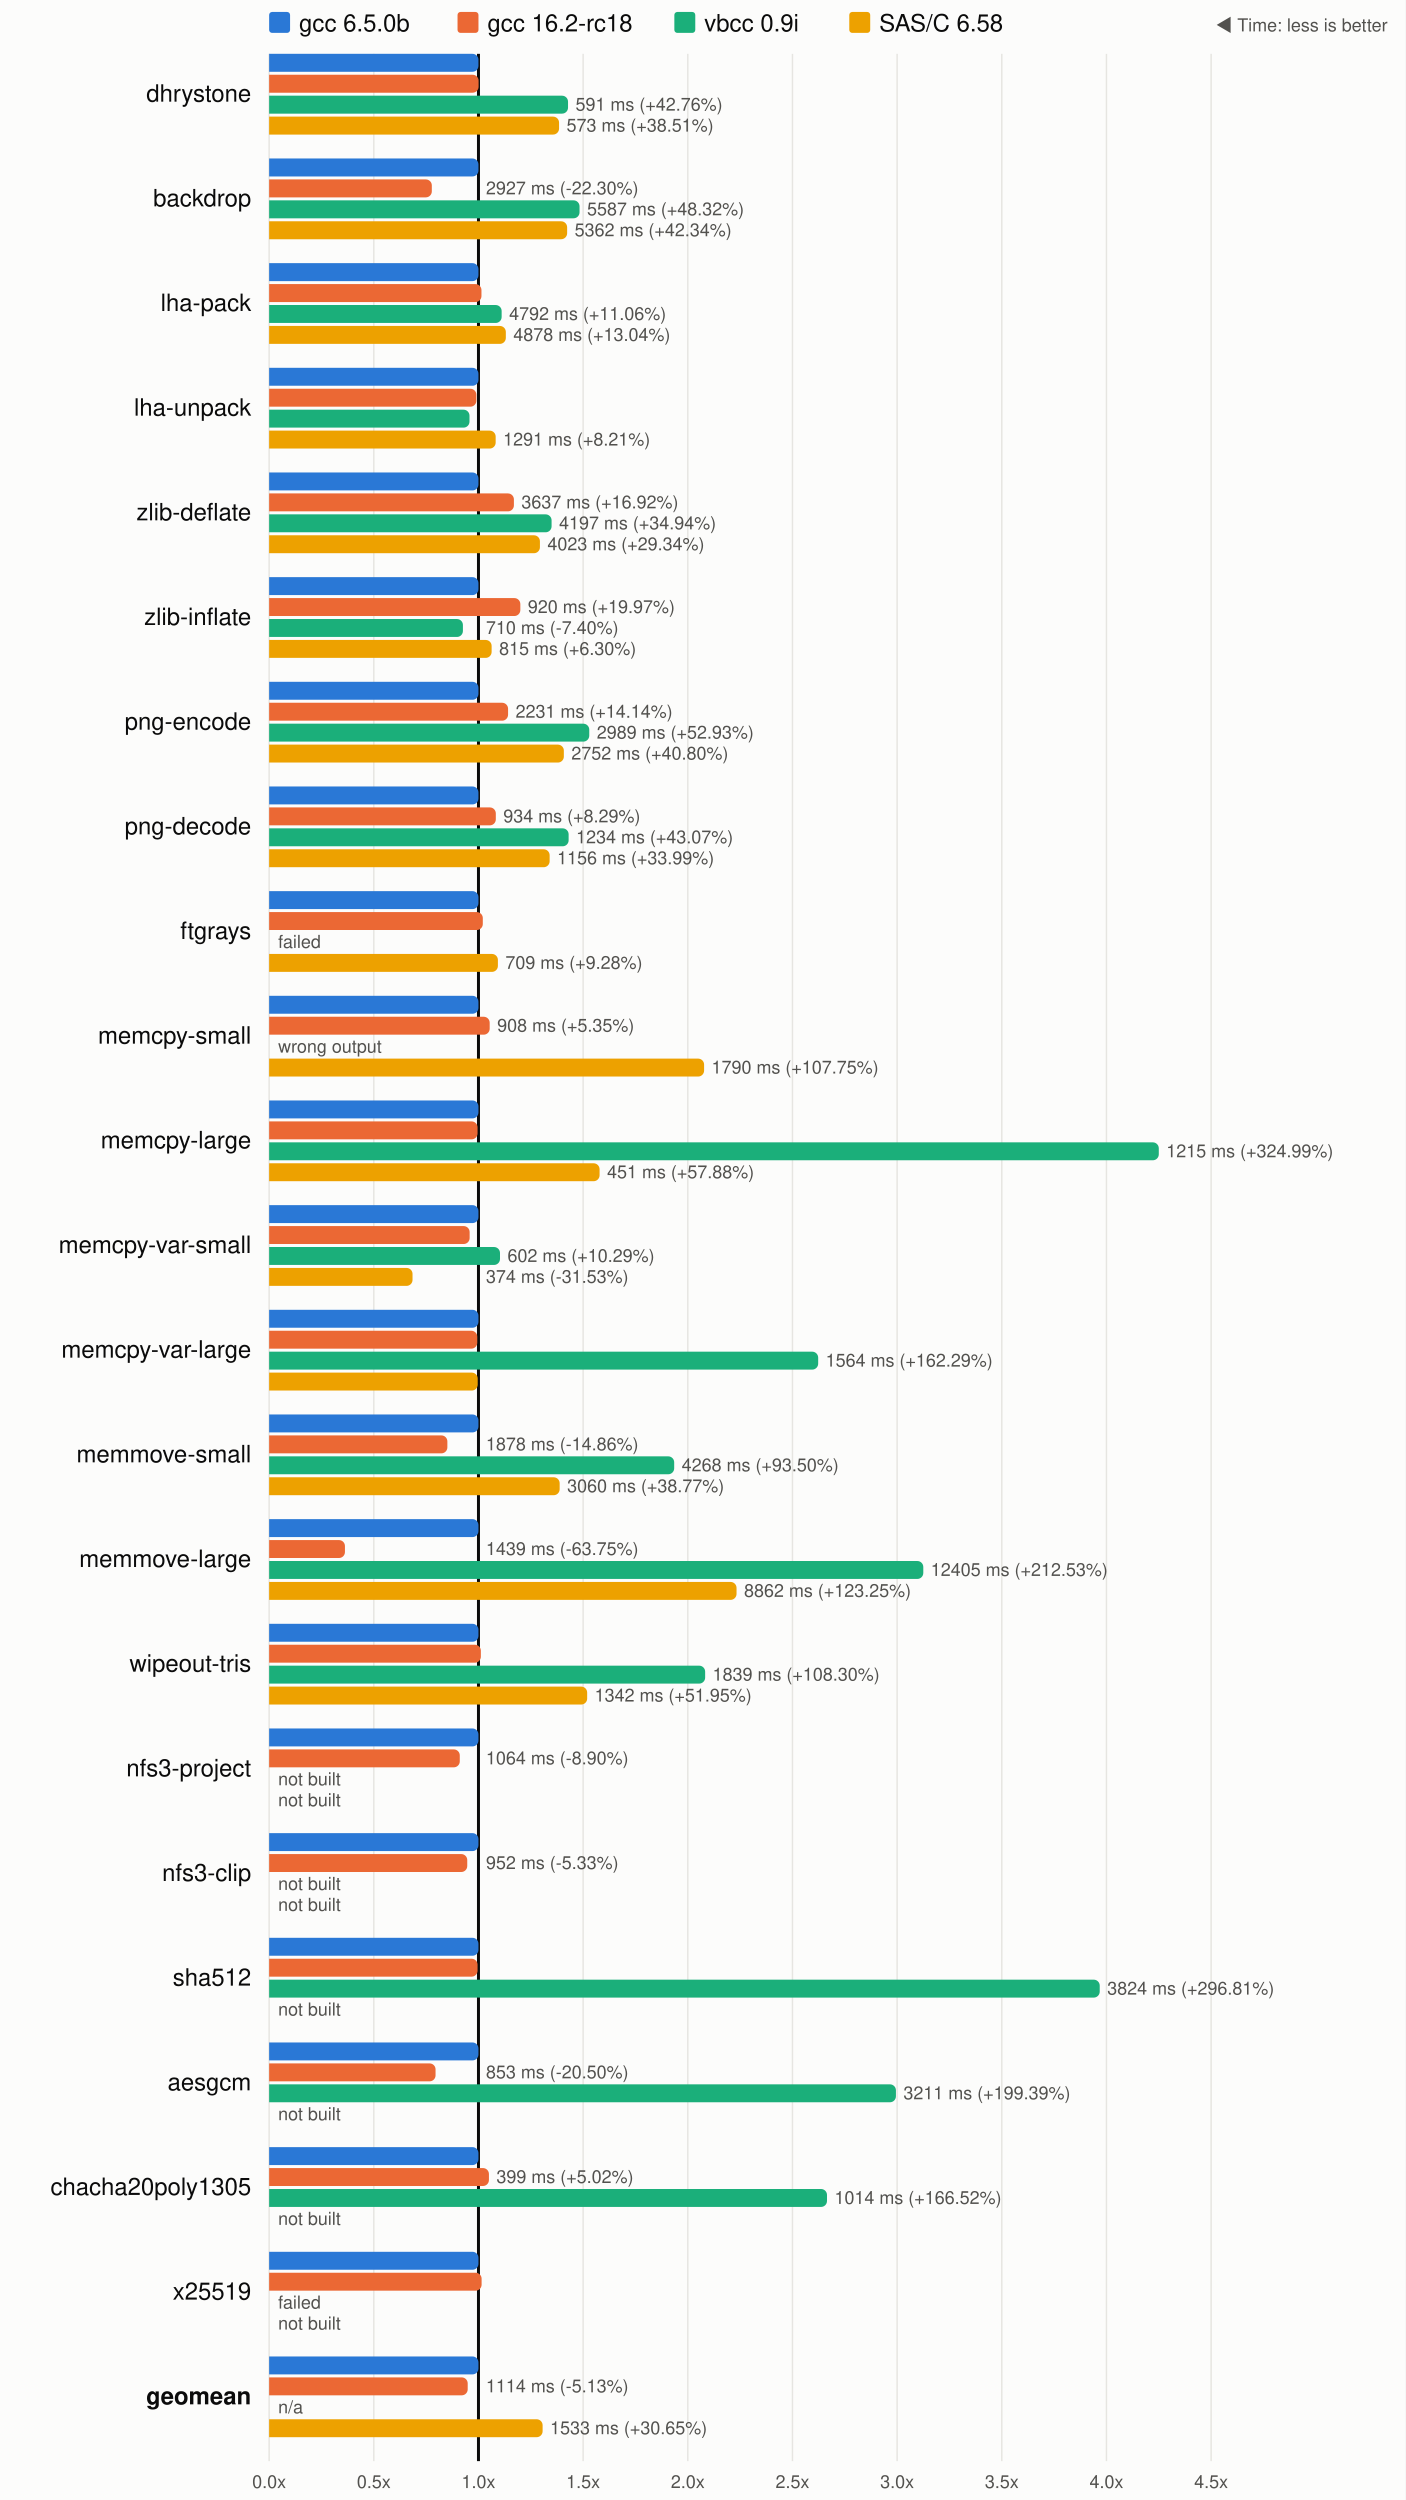
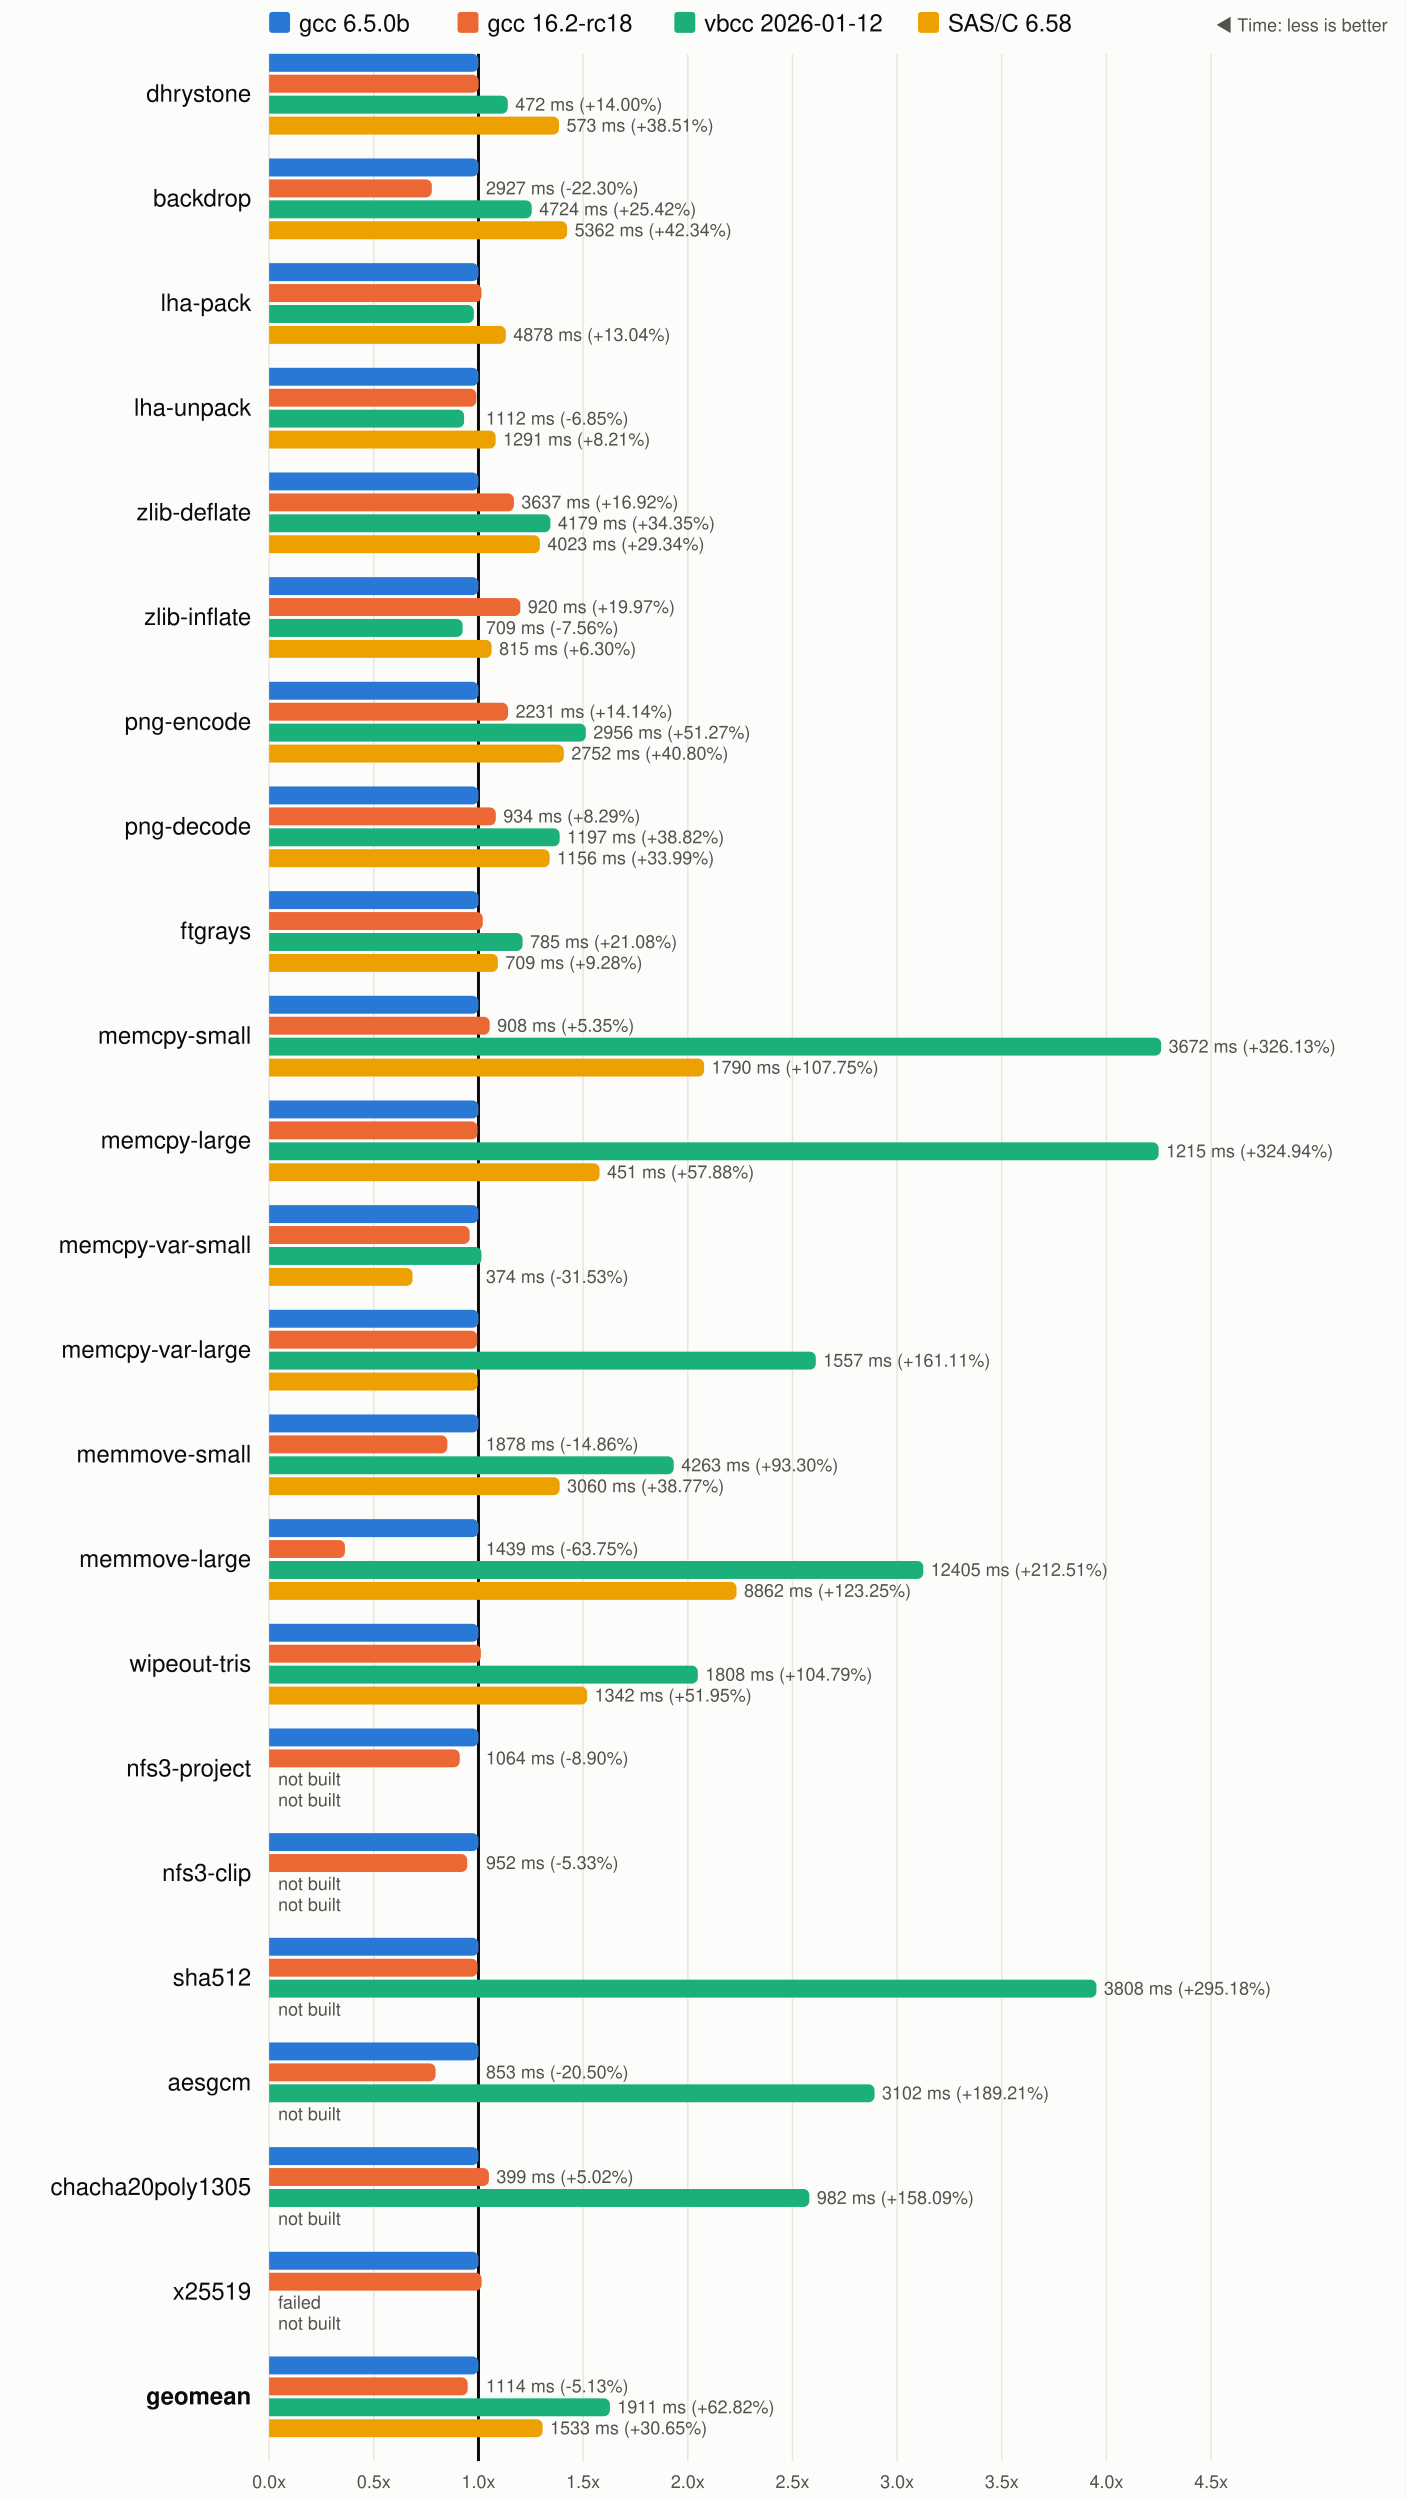
<svg xmlns="http://www.w3.org/2000/svg" width="940" height="1672" viewBox="0 0 940 1672" role="img" aria-label="m68k compilers on benchwork-040, time relative to gcc 6.5.0b">
  <style>.t{font-family:system-ui,-apple-system,'Segoe UI',Helvetica,Arial,sans-serif;font-size:12px;fill:#0b0b0b}.t.muted{fill:#52514e}.t.big{font-size:16px}.t.name{font-weight:600}.t.axis{fill:#52514e;font-size:12px}.grid{stroke:#e6e5e1;stroke-width:1}.ref{stroke:#0b0b0b;stroke-width:2}.bg{fill:#fcfcfb}.ring{stroke:#fcfcfb;stroke-width:2}.dot{fill:#0b0b0b}.s0{fill:#2a78d6}.k0{stroke:#2a78d6}.s1{fill:#eb6834}.k1{stroke:#eb6834}.s2{fill:#1baf7a}.k2{stroke:#1baf7a}.s3{fill:#eda100}.k3{stroke:#eda100}@media(prefers-color-scheme:dark){.t{fill:#ffffff}.t.muted{fill:#c3c2b7}.t.axis{fill:#c3c2b7}.grid{stroke:#333331}.ref{stroke:#ffffff}.bg{fill:#1a1a19}.ring{stroke:#1a1a19}.dot{fill:#ffffff}.s0{fill:#3987e5}.k0{stroke:#3987e5}.s1{fill:#d95926}.k1{stroke:#d95926}.s2{fill:#199e70}.k2{stroke:#199e70}.s3{fill:#c98500}.k3{stroke:#c98500}}</style>
  <rect class="bg" width="940" height="1672" />
  <text class="t muted" x="928" y="21" text-anchor="end">◀ Time: less is better</text>
  <rect class="s0" x="180" y="8" width="14" height="14" rx="2" />
  <text class="t big" x="200" y="21">gcc 6.5.0b</text>
  <rect class="s1" x="306" y="8" width="14" height="14" rx="2" />
  <text class="t big" x="326" y="21">gcc 16.2-rc18</text>
  <rect class="s2" x="451" y="8" width="14" height="14" rx="2" />
-   <text class="t big" x="471" y="21">vbcc 0.9i</text>
-   <rect class="s3" x="568" y="8" width="14" height="14" rx="2" />
-   <text class="t big" x="588" y="21">SAS/C 6.58</text>
+   <text class="t big" x="471" y="21">vbcc 2026-01-12</text>
+   <rect class="s3" x="614" y="8" width="14" height="14" rx="2" />
+   <text class="t big" x="634" y="21">SAS/C 6.58</text>
  <line class="grid" x1="180.0" y1="36" x2="180.0" y2="1646" />
  <text class="t axis" x="180.0" y="1664" text-anchor="middle">0.0x</text>
  <line class="grid" x1="250.0" y1="36" x2="250.0" y2="1646" />
  <text class="t axis" x="250.0" y="1664" text-anchor="middle">0.5x</text>
  <line class="ref" x1="320.0" y1="36" x2="320.0" y2="1646" />
  <text class="t axis" x="320.0" y="1664" text-anchor="middle">1.0x</text>
  <line class="grid" x1="390.0" y1="36" x2="390.0" y2="1646" />
  <text class="t axis" x="390.0" y="1664" text-anchor="middle">1.5x</text>
  <line class="grid" x1="460.0" y1="36" x2="460.0" y2="1646" />
  <text class="t axis" x="460.0" y="1664" text-anchor="middle">2.0x</text>
  <line class="grid" x1="530.0" y1="36" x2="530.0" y2="1646" />
  <text class="t axis" x="530.0" y="1664" text-anchor="middle">2.5x</text>
  <line class="grid" x1="600.0" y1="36" x2="600.0" y2="1646" />
  <text class="t axis" x="600.0" y="1664" text-anchor="middle">3.0x</text>
  <line class="grid" x1="670.0" y1="36" x2="670.0" y2="1646" />
  <text class="t axis" x="670.0" y="1664" text-anchor="middle">3.5x</text>
  <line class="grid" x1="740.0" y1="36" x2="740.0" y2="1646" />
  <text class="t axis" x="740.0" y="1664" text-anchor="middle">4.0x</text>
  <line class="grid" x1="810.0" y1="36" x2="810.0" y2="1646" />
  <text class="t axis" x="810.0" y="1664" text-anchor="middle">4.5x</text>
  <text class="t big" x="168" y="68.0" text-anchor="end">dhrystone</text>
  <path class="s0" d="M180,36 h136.0 a4,4 0 0 1 4,4 v4 a4,4 0 0 1 -4,4 h-136.0 z" />
  <path class="s1" d="M180,50 h136.1 a4,4 0 0 1 4,4 v4 a4,4 0 0 1 -4,4 h-136.1 z" />
-   <path class="s2" d="M180,64 h195.9 a4,4 0 0 1 4,4 v4 a4,4 0 0 1 -4,4 h-195.9 z" />
-   <text class="t muted" x="384.9" y="74">591 ms (+42.76%)</text>
+   <path class="s2" d="M180,64 h155.6 a4,4 0 0 1 4,4 v4 a4,4 0 0 1 -4,4 h-155.6 z" />
+   <text class="t muted" x="344.6" y="74">472 ms (+14.00%)</text>
  <path class="s3" d="M180,78 h189.9 a4,4 0 0 1 4,4 v4 a4,4 0 0 1 -4,4 h-189.9 z" />
  <text class="t muted" x="378.9" y="88">573 ms (+38.51%)</text>
  <text class="t big" x="168" y="138.0" text-anchor="end">backdrop</text>
  <path class="s0" d="M180,106 h136.0 a4,4 0 0 1 4,4 v4 a4,4 0 0 1 -4,4 h-136.0 z" />
  <path class="s1" d="M180,120 h104.8 a4,4 0 0 1 4,4 v4 a4,4 0 0 1 -4,4 h-104.8 z" />
  <text class="t muted" x="325.0" y="130">2927 ms (-22.30%)</text>
-   <path class="s2" d="M180,134 h203.6 a4,4 0 0 1 4,4 v4 a4,4 0 0 1 -4,4 h-203.6 z" />
-   <text class="t muted" x="392.6" y="144">5587 ms (+48.32%)</text>
+   <path class="s2" d="M180,134 h171.6 a4,4 0 0 1 4,4 v4 a4,4 0 0 1 -4,4 h-171.6 z" />
+   <text class="t muted" x="360.6" y="144">4724 ms (+25.42%)</text>
  <path class="s3" d="M180,148 h195.3 a4,4 0 0 1 4,4 v4 a4,4 0 0 1 -4,4 h-195.3 z" />
  <text class="t muted" x="384.3" y="158">5362 ms (+42.34%)</text>
  <text class="t big" x="168" y="208.0" text-anchor="end">lha-pack</text>
  <path class="s0" d="M180,176 h136.0 a4,4 0 0 1 4,4 v4 a4,4 0 0 1 -4,4 h-136.0 z" />
  <path class="s1" d="M180,190 h138.0 a4,4 0 0 1 4,4 v4 a4,4 0 0 1 -4,4 h-138.0 z" />
-   <path class="s2" d="M180,204 h151.5 a4,4 0 0 1 4,4 v4 a4,4 0 0 1 -4,4 h-151.5 z" />
-   <text class="t muted" x="340.5" y="214">4792 ms (+11.06%)</text>
+   <path class="s2" d="M180,204 h132.9 a4,4 0 0 1 4,4 v4 a4,4 0 0 1 -4,4 h-132.9 z" />
  <path class="s3" d="M180,218 h154.3 a4,4 0 0 1 4,4 v4 a4,4 0 0 1 -4,4 h-154.3 z" />
  <text class="t muted" x="343.3" y="228">4878 ms (+13.04%)</text>
  <text class="t big" x="168" y="278.0" text-anchor="end">lha-unpack</text>
  <path class="s0" d="M180,246 h136.0 a4,4 0 0 1 4,4 v4 a4,4 0 0 1 -4,4 h-136.0 z" />
  <path class="s1" d="M180,260 h134.6 a4,4 0 0 1 4,4 v4 a4,4 0 0 1 -4,4 h-134.6 z" />
-   <path class="s2" d="M180,274 h130.0 a4,4 0 0 1 4,4 v4 a4,4 0 0 1 -4,4 h-130.0 z" />
+   <path class="s2" d="M180,274 h126.4 a4,4 0 0 1 4,4 v4 a4,4 0 0 1 -4,4 h-126.4 z" />
+   <text class="t muted" x="325.0" y="284">1112 ms (-6.85%)</text>
  <path class="s3" d="M180,288 h147.5 a4,4 0 0 1 4,4 v4 a4,4 0 0 1 -4,4 h-147.5 z" />
  <text class="t muted" x="336.5" y="298">1291 ms (+8.21%)</text>
  <text class="t big" x="168" y="348.0" text-anchor="end">zlib-deflate</text>
  <path class="s0" d="M180,316 h136.0 a4,4 0 0 1 4,4 v4 a4,4 0 0 1 -4,4 h-136.0 z" />
  <path class="s1" d="M180,330 h159.7 a4,4 0 0 1 4,4 v4 a4,4 0 0 1 -4,4 h-159.7 z" />
  <text class="t muted" x="348.7" y="340">3637 ms (+16.92%)</text>
-   <path class="s2" d="M180,344 h184.9 a4,4 0 0 1 4,4 v4 a4,4 0 0 1 -4,4 h-184.9 z" />
-   <text class="t muted" x="373.9" y="354">4197 ms (+34.94%)</text>
+   <path class="s2" d="M180,344 h184.1 a4,4 0 0 1 4,4 v4 a4,4 0 0 1 -4,4 h-184.1 z" />
+   <text class="t muted" x="373.1" y="354">4179 ms (+34.35%)</text>
  <path class="s3" d="M180,358 h177.1 a4,4 0 0 1 4,4 v4 a4,4 0 0 1 -4,4 h-177.1 z" />
  <text class="t muted" x="366.1" y="368">4023 ms (+29.34%)</text>
  <text class="t big" x="168" y="418.0" text-anchor="end">zlib-inflate</text>
  <path class="s0" d="M180,386 h136.0 a4,4 0 0 1 4,4 v4 a4,4 0 0 1 -4,4 h-136.0 z" />
  <path class="s1" d="M180,400 h164.0 a4,4 0 0 1 4,4 v4 a4,4 0 0 1 -4,4 h-164.0 z" />
  <text class="t muted" x="353.0" y="410">920 ms (+19.97%)</text>
-   <path class="s2" d="M180,414 h125.6 a4,4 0 0 1 4,4 v4 a4,4 0 0 1 -4,4 h-125.6 z" />
-   <text class="t muted" x="325.0" y="424">710 ms (-7.40%)</text>
+   <path class="s2" d="M180,414 h125.4 a4,4 0 0 1 4,4 v4 a4,4 0 0 1 -4,4 h-125.4 z" />
+   <text class="t muted" x="325.0" y="424">709 ms (-7.56%)</text>
  <path class="s3" d="M180,428 h144.8 a4,4 0 0 1 4,4 v4 a4,4 0 0 1 -4,4 h-144.8 z" />
  <text class="t muted" x="333.8" y="438">815 ms (+6.30%)</text>
  <text class="t big" x="168" y="488.0" text-anchor="end">png-encode</text>
  <path class="s0" d="M180,456 h136.0 a4,4 0 0 1 4,4 v4 a4,4 0 0 1 -4,4 h-136.0 z" />
  <path class="s1" d="M180,470 h155.8 a4,4 0 0 1 4,4 v4 a4,4 0 0 1 -4,4 h-155.8 z" />
  <text class="t muted" x="344.8" y="480">2231 ms (+14.14%)</text>
-   <path class="s2" d="M180,484 h210.1 a4,4 0 0 1 4,4 v4 a4,4 0 0 1 -4,4 h-210.1 z" />
-   <text class="t muted" x="399.1" y="494">2989 ms (+52.93%)</text>
+   <path class="s2" d="M180,484 h207.8 a4,4 0 0 1 4,4 v4 a4,4 0 0 1 -4,4 h-207.8 z" />
+   <text class="t muted" x="396.8" y="494">2956 ms (+51.27%)</text>
  <path class="s3" d="M180,498 h193.1 a4,4 0 0 1 4,4 v4 a4,4 0 0 1 -4,4 h-193.1 z" />
  <text class="t muted" x="382.1" y="508">2752 ms (+40.80%)</text>
  <text class="t big" x="168" y="558.0" text-anchor="end">png-decode</text>
  <path class="s0" d="M180,526 h136.0 a4,4 0 0 1 4,4 v4 a4,4 0 0 1 -4,4 h-136.0 z" />
  <path class="s1" d="M180,540 h147.6 a4,4 0 0 1 4,4 v4 a4,4 0 0 1 -4,4 h-147.6 z" />
  <text class="t muted" x="336.6" y="550">934 ms (+8.29%)</text>
-   <path class="s2" d="M180,554 h196.3 a4,4 0 0 1 4,4 v4 a4,4 0 0 1 -4,4 h-196.3 z" />
-   <text class="t muted" x="385.3" y="564">1234 ms (+43.07%)</text>
+   <path class="s2" d="M180,554 h190.3 a4,4 0 0 1 4,4 v4 a4,4 0 0 1 -4,4 h-190.3 z" />
+   <text class="t muted" x="379.3" y="564">1197 ms (+38.82%)</text>
  <path class="s3" d="M180,568 h183.6 a4,4 0 0 1 4,4 v4 a4,4 0 0 1 -4,4 h-183.6 z" />
  <text class="t muted" x="372.6" y="578">1156 ms (+33.99%)</text>
  <text class="t big" x="168" y="628.0" text-anchor="end">ftgrays</text>
  <path class="s0" d="M180,596 h136.0 a4,4 0 0 1 4,4 v4 a4,4 0 0 1 -4,4 h-136.0 z" />
  <path class="s1" d="M180,610 h138.9 a4,4 0 0 1 4,4 v4 a4,4 0 0 1 -4,4 h-138.9 z" />
-   <text class="t muted" x="186" y="634">failed</text>
+   <path class="s2" d="M180,624 h165.5 a4,4 0 0 1 4,4 v4 a4,4 0 0 1 -4,4 h-165.5 z" />
+   <text class="t muted" x="354.5" y="634">785 ms (+21.08%)</text>
  <path class="s3" d="M180,638 h149.0 a4,4 0 0 1 4,4 v4 a4,4 0 0 1 -4,4 h-149.0 z" />
  <text class="t muted" x="338.0" y="648">709 ms (+9.28%)</text>
  <text class="t big" x="168" y="698.0" text-anchor="end">memcpy-small</text>
  <path class="s0" d="M180,666 h136.0 a4,4 0 0 1 4,4 v4 a4,4 0 0 1 -4,4 h-136.0 z" />
  <path class="s1" d="M180,680 h143.5 a4,4 0 0 1 4,4 v4 a4,4 0 0 1 -4,4 h-143.5 z" />
  <text class="t muted" x="332.5" y="690">908 ms (+5.35%)</text>
-   <text class="t muted" x="186" y="704">wrong output</text>
+   <path class="s2" d="M180,694 h592.6 a4,4 0 0 1 4,4 v4 a4,4 0 0 1 -4,4 h-592.6 z" />
+   <text class="t muted" x="781.6" y="704">3672 ms (+326.13%)</text>
  <path class="s3" d="M180,708 h286.9 a4,4 0 0 1 4,4 v4 a4,4 0 0 1 -4,4 h-286.9 z" />
  <text class="t muted" x="475.9" y="718">1790 ms (+107.75%)</text>
  <text class="t big" x="168" y="768.0" text-anchor="end">memcpy-large</text>
  <path class="s0" d="M180,736 h136.0 a4,4 0 0 1 4,4 v4 a4,4 0 0 1 -4,4 h-136.0 z" />
  <path class="s1" d="M180,750 h135.4 a4,4 0 0 1 4,4 v4 a4,4 0 0 1 -4,4 h-135.4 z" />
-   <path class="s2" d="M180,764 h591.0 a4,4 0 0 1 4,4 v4 a4,4 0 0 1 -4,4 h-591.0 z" />
-   <text class="t muted" x="780.0" y="774">1215 ms (+324.99%)</text>
+   <path class="s2" d="M180,764 h590.9 a4,4 0 0 1 4,4 v4 a4,4 0 0 1 -4,4 h-590.9 z" />
+   <text class="t muted" x="779.9" y="774">1215 ms (+324.94%)</text>
  <path class="s3" d="M180,778 h217.0 a4,4 0 0 1 4,4 v4 a4,4 0 0 1 -4,4 h-217.0 z" />
  <text class="t muted" x="406.0" y="788">451 ms (+57.88%)</text>
  <text class="t big" x="168" y="838.0" text-anchor="end">memcpy-var-small</text>
  <path class="s0" d="M180,806 h136.0 a4,4 0 0 1 4,4 v4 a4,4 0 0 1 -4,4 h-136.0 z" />
  <path class="s1" d="M180,820 h130.1 a4,4 0 0 1 4,4 v4 a4,4 0 0 1 -4,4 h-130.1 z" />
-   <path class="s2" d="M180,834 h150.4 a4,4 0 0 1 4,4 v4 a4,4 0 0 1 -4,4 h-150.4 z" />
-   <text class="t muted" x="339.4" y="844">602 ms (+10.29%)</text>
+   <path class="s2" d="M180,834 h138.0 a4,4 0 0 1 4,4 v4 a4,4 0 0 1 -4,4 h-138.0 z" />
  <path class="s3" d="M180,848 h91.9 a4,4 0 0 1 4,4 v4 a4,4 0 0 1 -4,4 h-91.9 z" />
  <text class="t muted" x="325.0" y="858">374 ms (-31.53%)</text>
  <text class="t big" x="168" y="908.0" text-anchor="end">memcpy-var-large</text>
  <path class="s0" d="M180,876 h136.0 a4,4 0 0 1 4,4 v4 a4,4 0 0 1 -4,4 h-136.0 z" />
  <path class="s1" d="M180,890 h135.2 a4,4 0 0 1 4,4 v4 a4,4 0 0 1 -4,4 h-135.2 z" />
-   <path class="s2" d="M180,904 h363.2 a4,4 0 0 1 4,4 v4 a4,4 0 0 1 -4,4 h-363.2 z" />
-   <text class="t muted" x="552.2" y="914">1564 ms (+162.29%)</text>
+   <path class="s2" d="M180,904 h361.6 a4,4 0 0 1 4,4 v4 a4,4 0 0 1 -4,4 h-361.6 z" />
+   <text class="t muted" x="550.6" y="914">1557 ms (+161.11%)</text>
  <path class="s3" d="M180,918 h135.5 a4,4 0 0 1 4,4 v4 a4,4 0 0 1 -4,4 h-135.5 z" />
  <text class="t big" x="168" y="978.0" text-anchor="end">memmove-small</text>
  <path class="s0" d="M180,946 h136.0 a4,4 0 0 1 4,4 v4 a4,4 0 0 1 -4,4 h-136.0 z" />
  <path class="s1" d="M180,960 h115.2 a4,4 0 0 1 4,4 v4 a4,4 0 0 1 -4,4 h-115.2 z" />
  <text class="t muted" x="325.0" y="970">1878 ms (-14.86%)</text>
-   <path class="s2" d="M180,974 h266.9 a4,4 0 0 1 4,4 v4 a4,4 0 0 1 -4,4 h-266.9 z" />
-   <text class="t muted" x="455.9" y="984">4268 ms (+93.50%)</text>
+   <path class="s2" d="M180,974 h266.6 a4,4 0 0 1 4,4 v4 a4,4 0 0 1 -4,4 h-266.6 z" />
+   <text class="t muted" x="455.6" y="984">4263 ms (+93.30%)</text>
  <path class="s3" d="M180,988 h190.3 a4,4 0 0 1 4,4 v4 a4,4 0 0 1 -4,4 h-190.3 z" />
  <text class="t muted" x="379.3" y="998">3060 ms (+38.77%)</text>
  <text class="t big" x="168" y="1048.0" text-anchor="end">memmove-large</text>
  <path class="s0" d="M180,1016 h136.0 a4,4 0 0 1 4,4 v4 a4,4 0 0 1 -4,4 h-136.0 z" />
  <path class="s1" d="M180,1030 h46.7 a4,4 0 0 1 4,4 v4 a4,4 0 0 1 -4,4 h-46.7 z" />
  <text class="t muted" x="325.0" y="1040">1439 ms (-63.75%)</text>
  <path class="s2" d="M180,1044 h433.5 a4,4 0 0 1 4,4 v4 a4,4 0 0 1 -4,4 h-433.5 z" />
-   <text class="t muted" x="622.5" y="1054">12405 ms (+212.53%)</text>
+   <text class="t muted" x="622.5" y="1054">12405 ms (+212.51%)</text>
  <path class="s3" d="M180,1058 h308.6 a4,4 0 0 1 4,4 v4 a4,4 0 0 1 -4,4 h-308.6 z" />
  <text class="t muted" x="497.6" y="1068">8862 ms (+123.25%)</text>
  <text class="t big" x="168" y="1118.0" text-anchor="end">wipeout-tris</text>
  <path class="s0" d="M180,1086 h136.0 a4,4 0 0 1 4,4 v4 a4,4 0 0 1 -4,4 h-136.0 z" />
  <path class="s1" d="M180,1100 h137.6 a4,4 0 0 1 4,4 v4 a4,4 0 0 1 -4,4 h-137.6 z" />
-   <path class="s2" d="M180,1114 h287.6 a4,4 0 0 1 4,4 v4 a4,4 0 0 1 -4,4 h-287.6 z" />
-   <text class="t muted" x="476.6" y="1124">1839 ms (+108.30%)</text>
+   <path class="s2" d="M180,1114 h282.7 a4,4 0 0 1 4,4 v4 a4,4 0 0 1 -4,4 h-282.7 z" />
+   <text class="t muted" x="471.7" y="1124">1808 ms (+104.79%)</text>
  <path class="s3" d="M180,1128 h208.7 a4,4 0 0 1 4,4 v4 a4,4 0 0 1 -4,4 h-208.7 z" />
  <text class="t muted" x="397.7" y="1138">1342 ms (+51.95%)</text>
  <text class="t big" x="168" y="1188.0" text-anchor="end">nfs3-project</text>
  <path class="s0" d="M180,1156 h136.0 a4,4 0 0 1 4,4 v4 a4,4 0 0 1 -4,4 h-136.0 z" />
  <path class="s1" d="M180,1170 h123.5 a4,4 0 0 1 4,4 v4 a4,4 0 0 1 -4,4 h-123.5 z" />
  <text class="t muted" x="325.0" y="1180">1064 ms (-8.90%)</text>
  <text class="t muted" x="186" y="1194">not built</text>
  <text class="t muted" x="186" y="1208">not built</text>
  <text class="t big" x="168" y="1258.0" text-anchor="end">nfs3-clip</text>
  <path class="s0" d="M180,1226 h136.0 a4,4 0 0 1 4,4 v4 a4,4 0 0 1 -4,4 h-136.0 z" />
  <path class="s1" d="M180,1240 h128.5 a4,4 0 0 1 4,4 v4 a4,4 0 0 1 -4,4 h-128.5 z" />
  <text class="t muted" x="325.0" y="1250">952 ms (-5.33%)</text>
  <text class="t muted" x="186" y="1264">not built</text>
  <text class="t muted" x="186" y="1278">not built</text>
  <text class="t big" x="168" y="1328.0" text-anchor="end">sha512</text>
  <path class="s0" d="M180,1296 h136.0 a4,4 0 0 1 4,4 v4 a4,4 0 0 1 -4,4 h-136.0 z" />
  <path class="s1" d="M180,1310 h135.4 a4,4 0 0 1 4,4 v4 a4,4 0 0 1 -4,4 h-135.4 z" />
-   <path class="s2" d="M180,1324 h551.5 a4,4 0 0 1 4,4 v4 a4,4 0 0 1 -4,4 h-551.5 z" />
-   <text class="t muted" x="740.5" y="1334">3824 ms (+296.81%)</text>
+   <path class="s2" d="M180,1324 h549.3 a4,4 0 0 1 4,4 v4 a4,4 0 0 1 -4,4 h-549.3 z" />
+   <text class="t muted" x="738.3" y="1334">3808 ms (+295.18%)</text>
  <text class="t muted" x="186" y="1348">not built</text>
  <text class="t big" x="168" y="1398.0" text-anchor="end">aesgcm</text>
  <path class="s0" d="M180,1366 h136.0 a4,4 0 0 1 4,4 v4 a4,4 0 0 1 -4,4 h-136.0 z" />
  <path class="s1" d="M180,1380 h107.3 a4,4 0 0 1 4,4 v4 a4,4 0 0 1 -4,4 h-107.3 z" />
  <text class="t muted" x="325.0" y="1390">853 ms (-20.50%)</text>
-   <path class="s2" d="M180,1394 h415.2 a4,4 0 0 1 4,4 v4 a4,4 0 0 1 -4,4 h-415.2 z" />
-   <text class="t muted" x="604.2" y="1404">3211 ms (+199.39%)</text>
+   <path class="s2" d="M180,1394 h400.9 a4,4 0 0 1 4,4 v4 a4,4 0 0 1 -4,4 h-400.9 z" />
+   <text class="t muted" x="589.9" y="1404">3102 ms (+189.21%)</text>
  <text class="t muted" x="186" y="1418">not built</text>
  <text class="t big" x="168" y="1468.0" text-anchor="end">chacha20poly1305</text>
  <path class="s0" d="M180,1436 h136.0 a4,4 0 0 1 4,4 v4 a4,4 0 0 1 -4,4 h-136.0 z" />
  <path class="s1" d="M180,1450 h143.0 a4,4 0 0 1 4,4 v4 a4,4 0 0 1 -4,4 h-143.0 z" />
  <text class="t muted" x="332.0" y="1460">399 ms (+5.02%)</text>
-   <path class="s2" d="M180,1464 h369.1 a4,4 0 0 1 4,4 v4 a4,4 0 0 1 -4,4 h-369.1 z" />
-   <text class="t muted" x="558.1" y="1474">1014 ms (+166.52%)</text>
+   <path class="s2" d="M180,1464 h357.3 a4,4 0 0 1 4,4 v4 a4,4 0 0 1 -4,4 h-357.3 z" />
+   <text class="t muted" x="546.3" y="1474">982 ms (+158.09%)</text>
  <text class="t muted" x="186" y="1488">not built</text>
  <text class="t big" x="168" y="1538.0" text-anchor="end">x25519</text>
  <path class="s0" d="M180,1506 h136.0 a4,4 0 0 1 4,4 v4 a4,4 0 0 1 -4,4 h-136.0 z" />
  <path class="s1" d="M180,1520 h138.1 a4,4 0 0 1 4,4 v4 a4,4 0 0 1 -4,4 h-138.1 z" />
  <text class="t muted" x="186" y="1544">failed</text>
  <text class="t muted" x="186" y="1558">not built</text>
  <text class="t big name" x="168" y="1608.0" text-anchor="end">geomean</text>
  <path class="s0" d="M180,1576 h136.0 a4,4 0 0 1 4,4 v4 a4,4 0 0 1 -4,4 h-136.0 z" />
  <path class="s1" d="M180,1590 h128.8 a4,4 0 0 1 4,4 v4 a4,4 0 0 1 -4,4 h-128.8 z" />
  <text class="t muted" x="325.0" y="1600">1114 ms (-5.13%)</text>
-   <text class="t muted" x="186" y="1614">n/a</text>
+   <path class="s2" d="M180,1604 h223.9 a4,4 0 0 1 4,4 v4 a4,4 0 0 1 -4,4 h-223.9 z" />
+   <text class="t muted" x="412.9" y="1614">1911 ms (+62.82%)</text>
  <path class="s3" d="M180,1618 h178.9 a4,4 0 0 1 4,4 v4 a4,4 0 0 1 -4,4 h-178.9 z" />
  <text class="t muted" x="367.9" y="1628">1533 ms (+30.65%)</text>
</svg>
